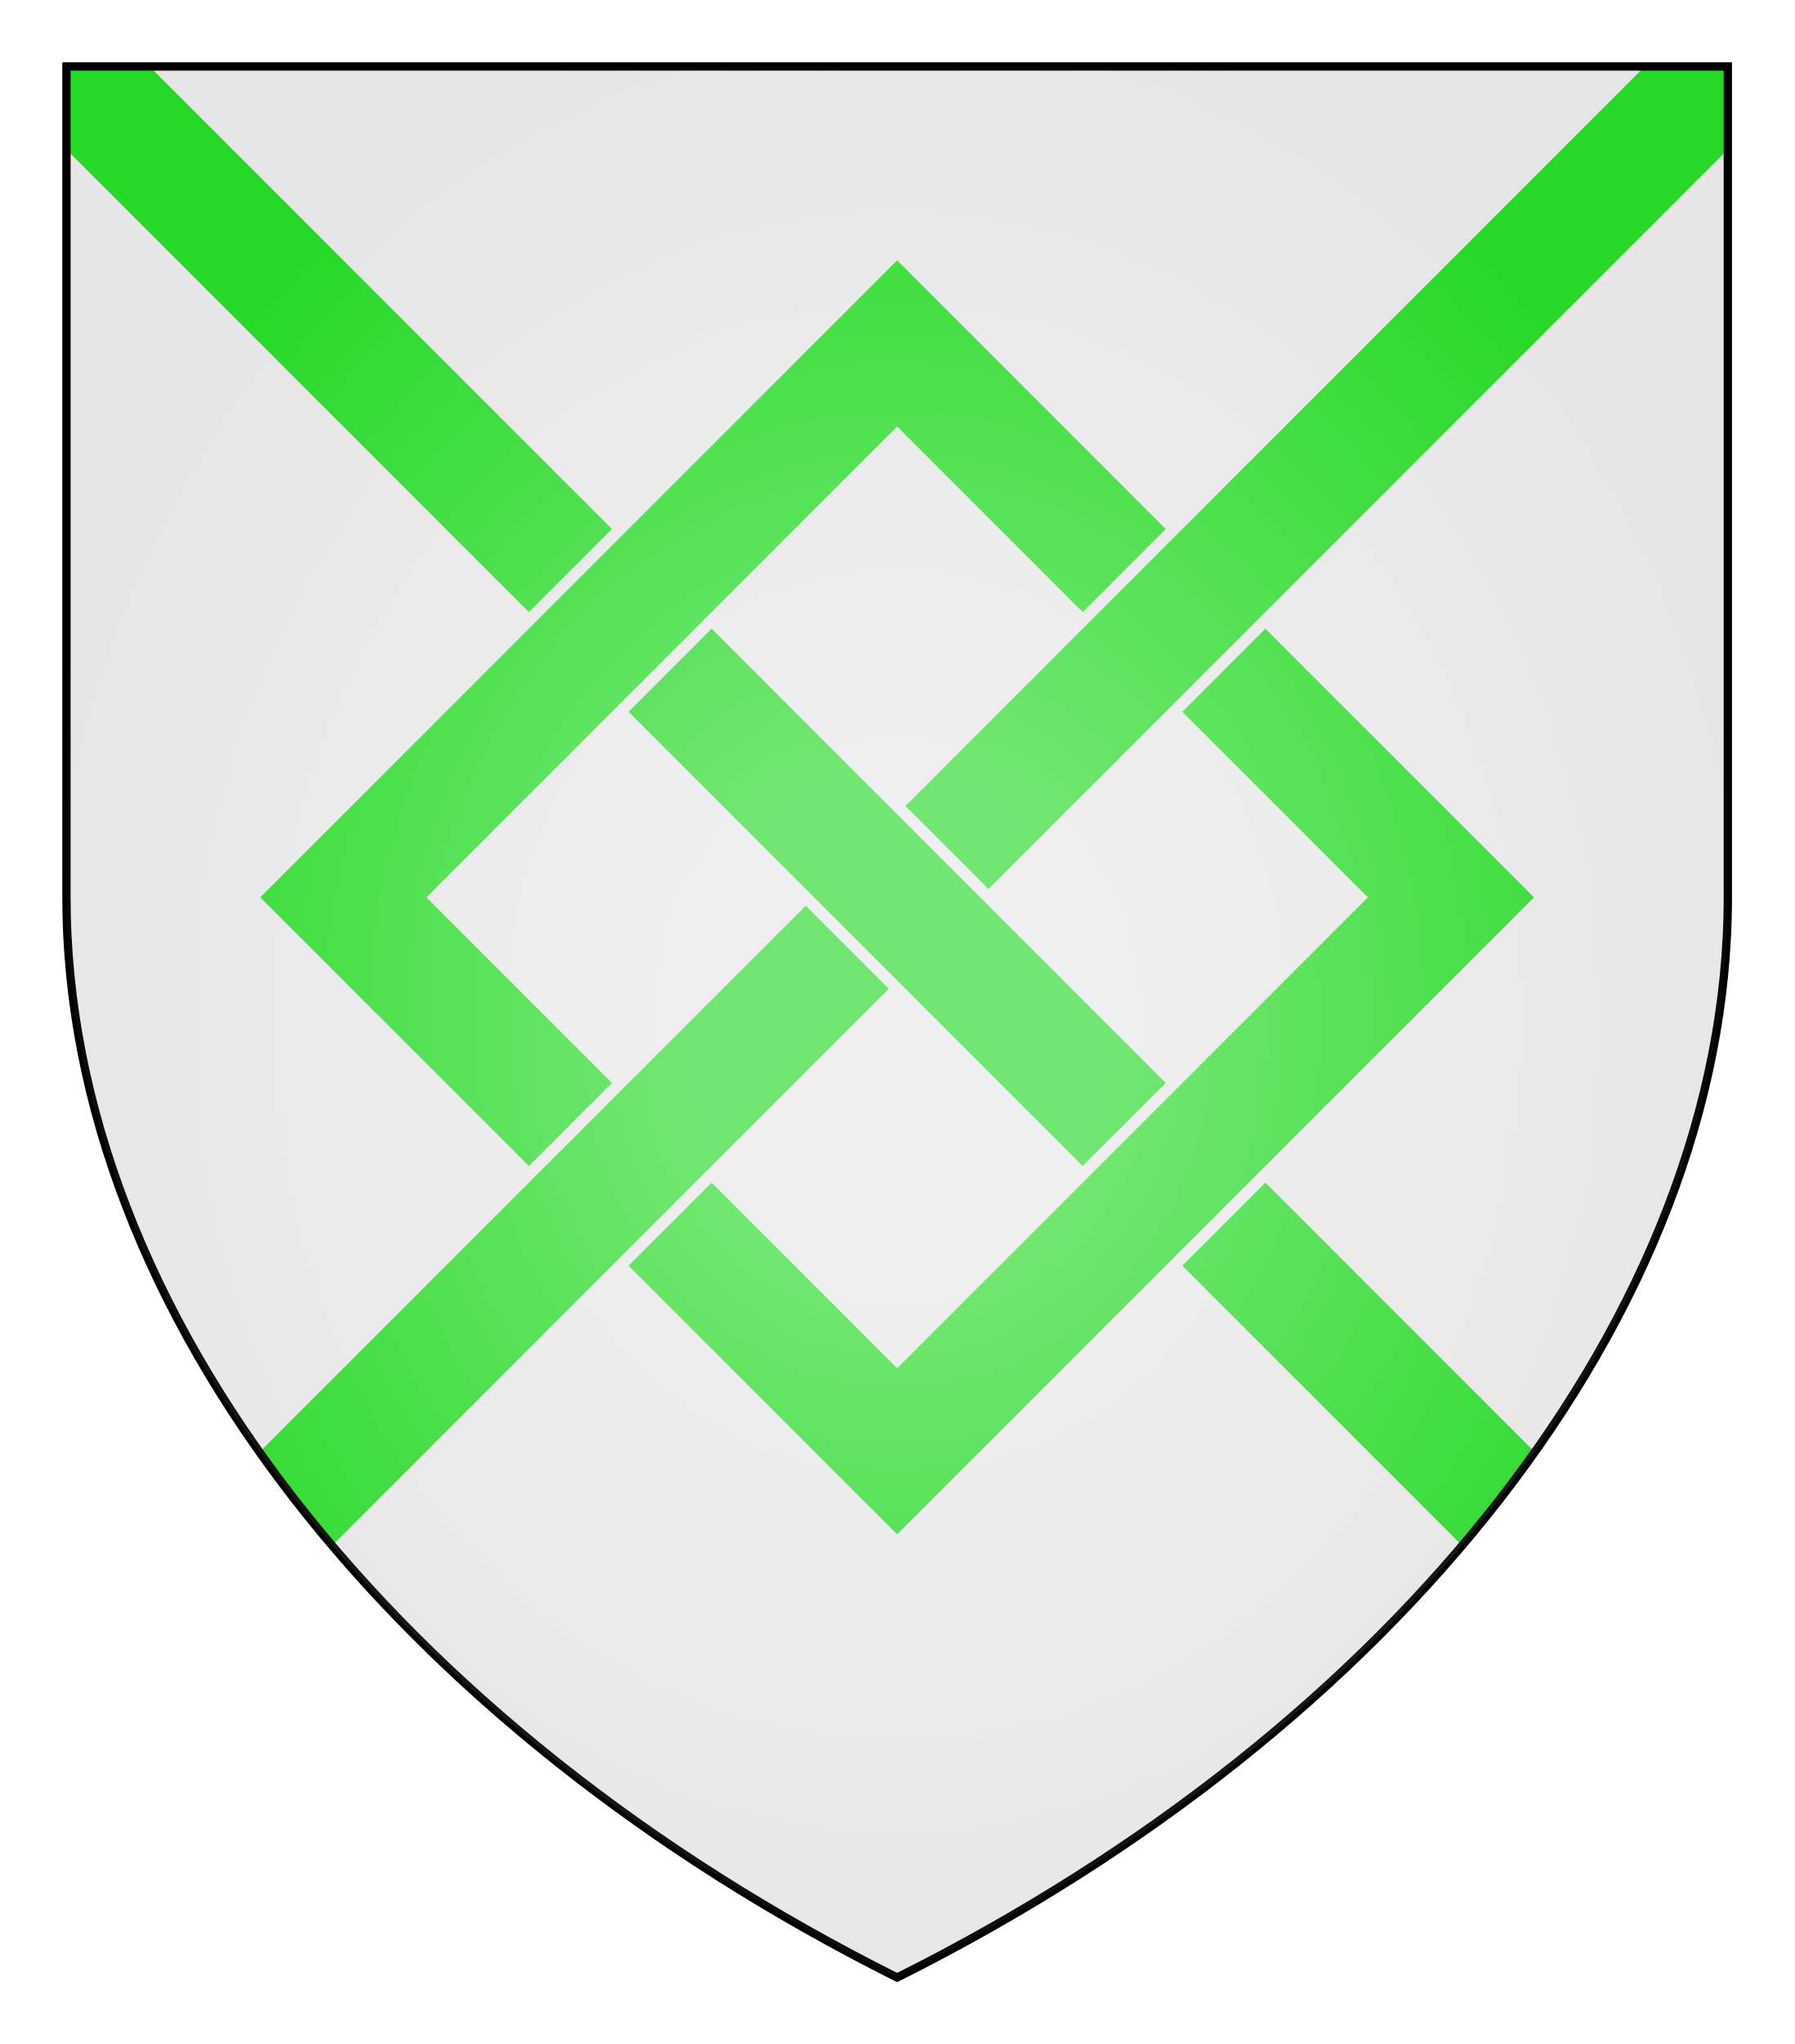
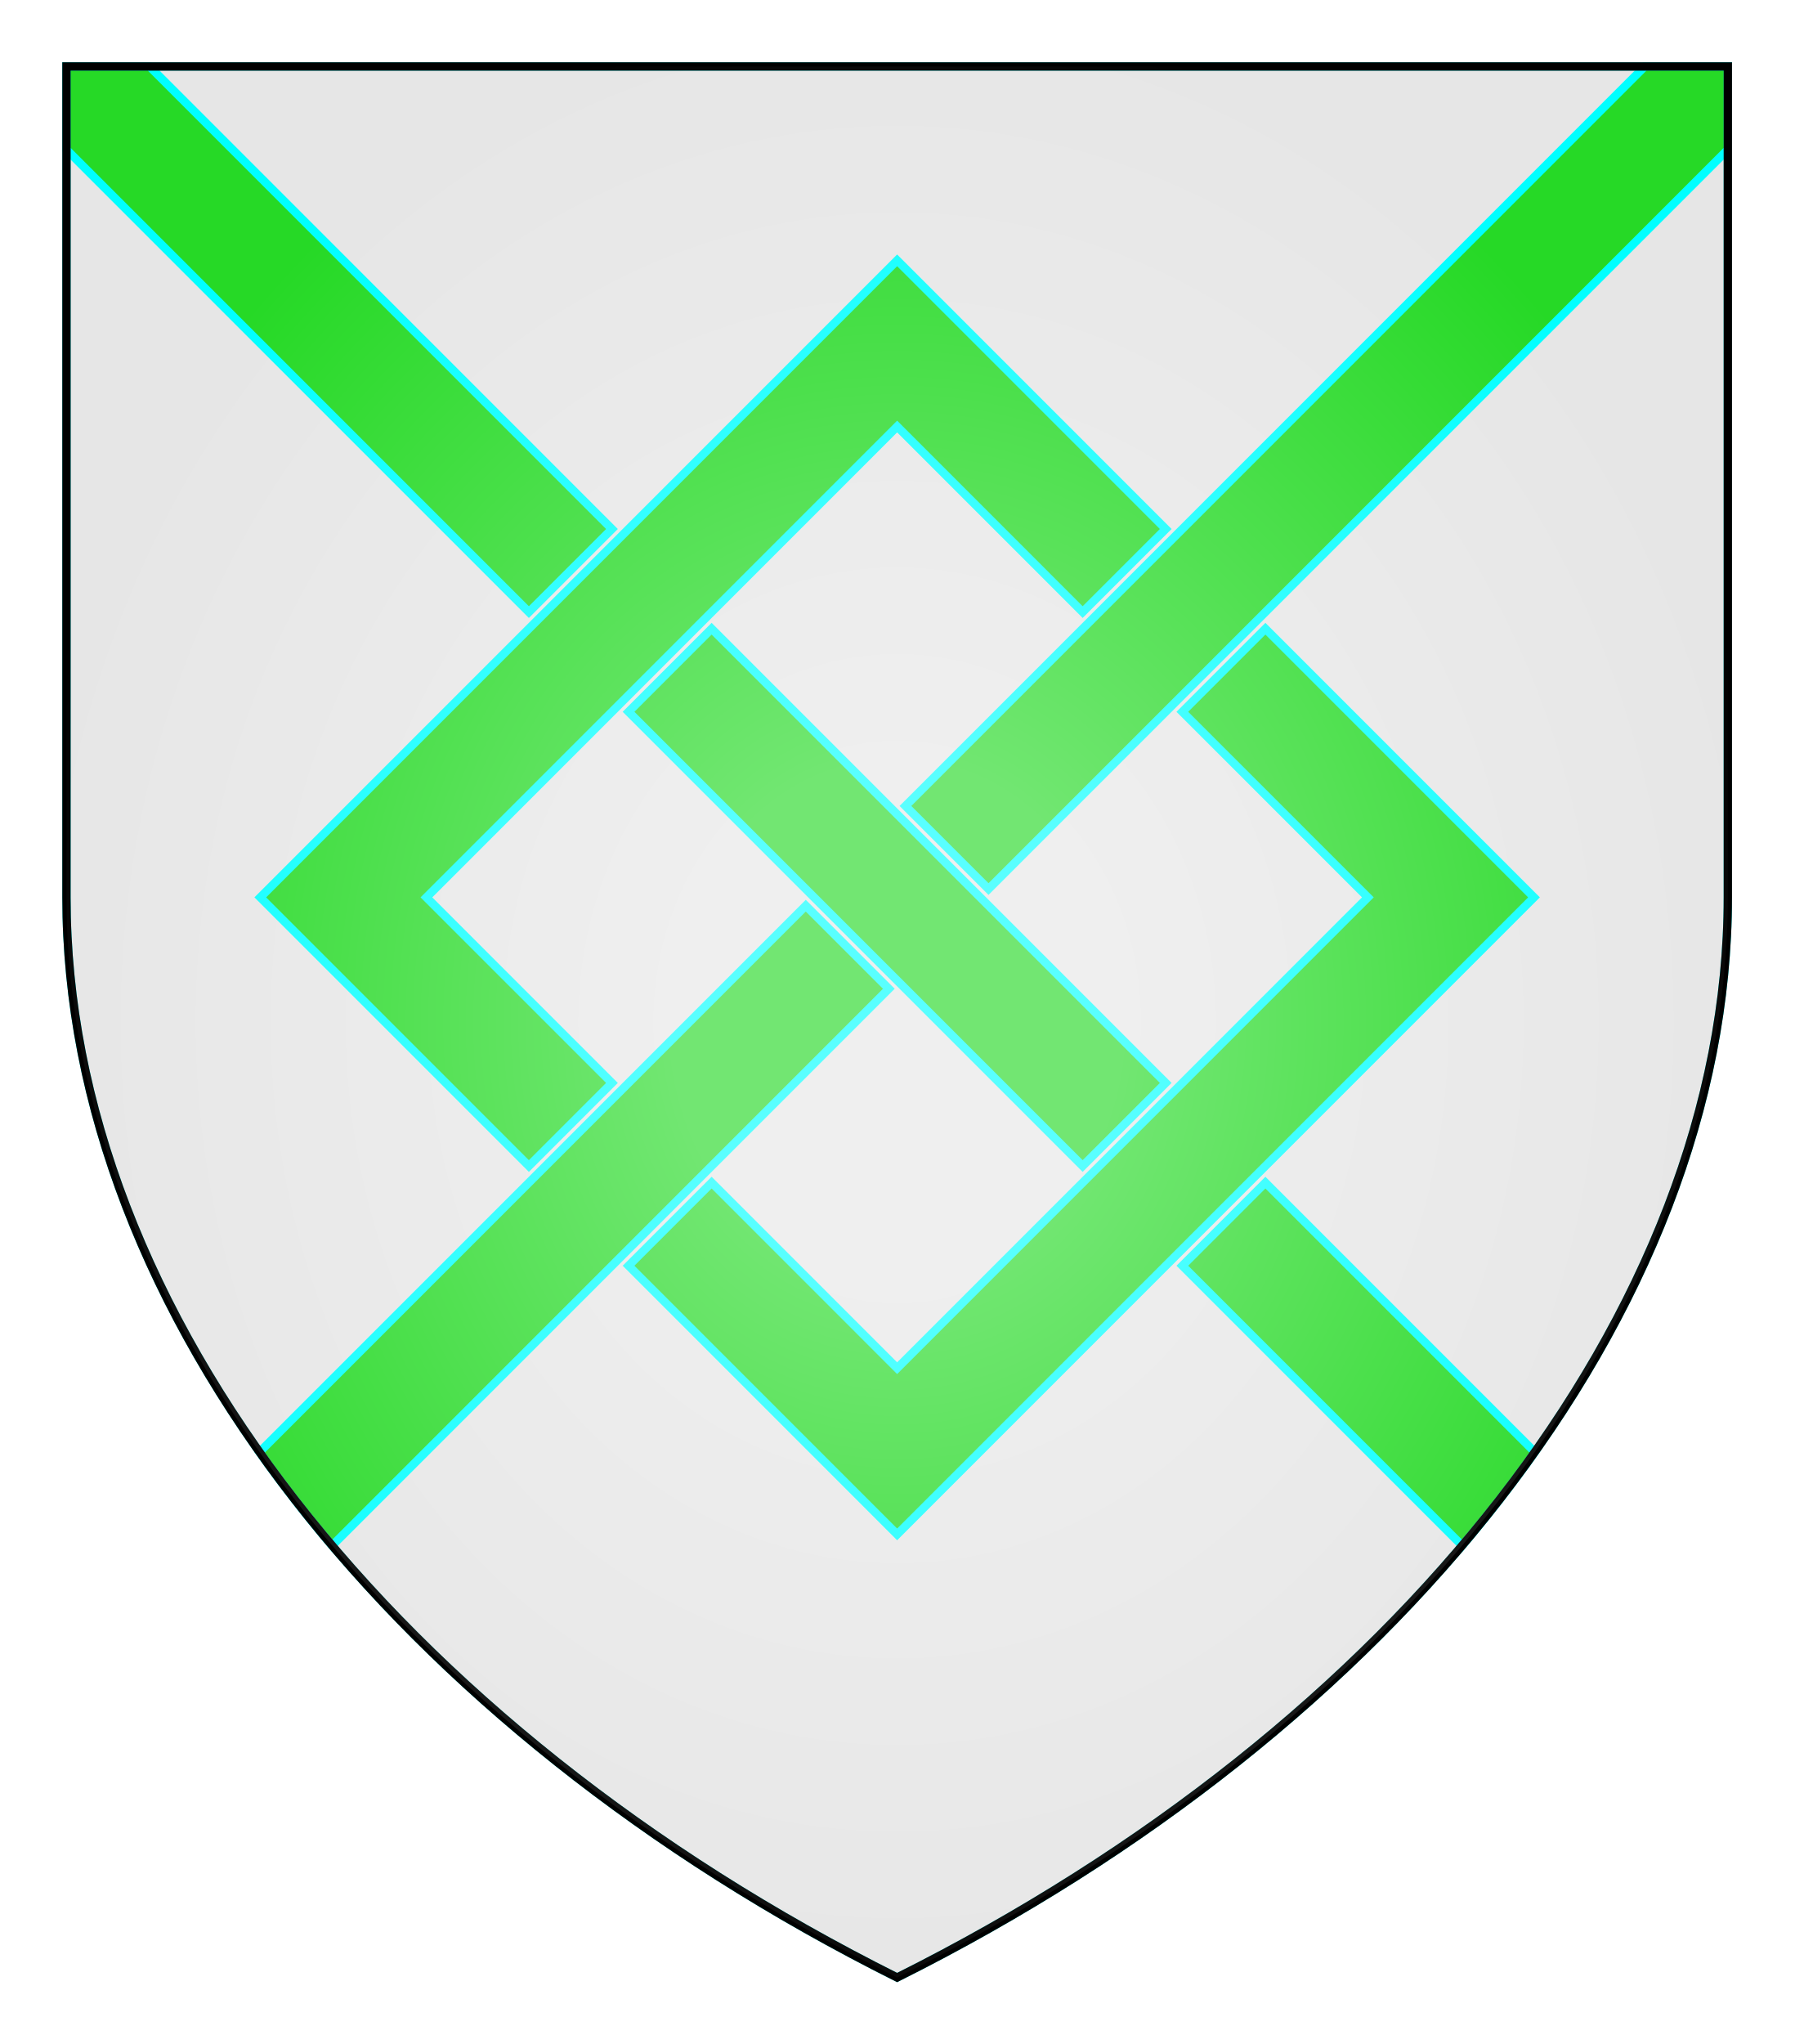
<svg xmlns="http://www.w3.org/2000/svg" height="246.0" width="216.0">
  <defs>
    <clipPath id="contour">
      <path d="M 8.0,8.0 L 208.0,8.0 L 208.0,108.0 C 208.0,158.0 168.0,208.0 108.0,238.0 C 48.0,208.0 8.0,158.0 8.0,108.0 L 8.0,8.0 Z" />
    </clipPath>
    <radialGradient id="lighting">
      <stop offset="25%" stop-color="white" stop-opacity="35%" />
      <stop offset="100%" stop-color="white" stop-opacity="0%" />
    </radialGradient>
  </defs>
  <g transform="translate(8.0,8.0)">
-     <path d="M 0.0,0.0 L 200.0,0.0 L 200.0,100.0 C 200.0,150.0 160.0,200.0 100.0,230.0 C 40.0,200.0 0.0,150.0 0.0,100.0 L 0.0,0.0 Z" style="fill: rgb(230, 230, 230); stroke-width: 1px; stroke: none;" />
-     <path d="M 0.0,0.0 L 0.0,10.0 L 55.667,65.667 L 65.667,55.667 L 10.0,0.0 L 0.0,0.0 Z" style="fill: rgb(38, 217, 38); stroke-width: 1px; stroke: none;" />
-     <path d="M 77.667,67.667 L 67.667,77.667 L 122.333,132.333 L 132.333,122.333 L 77.667,67.667 L 77.667,67.667 Z" style="fill: rgb(38, 217, 38); stroke-width: 1px; stroke: none;" />
-     <path d="M 144.333,134.333 L 134.333,144.333 L 168.017,178.017 L 168.017,178.017 C 171.138,174.336 174.057,170.581 176.762,166.762 L 176.762,166.762 L 144.333,134.333 L 144.333,134.333 Z" style="fill: rgb(38, 217, 38); stroke-width: 1px; stroke: none;" />
-     <path d="M 190.0,0.0 L 101.0,89.0 L 111.0,99.0 L 200.0,10.0 L 200.0,0.0 L 190.0,0.0 Z" style="fill: rgb(38, 217, 38); stroke-width: 1px; stroke: none;" />
-     <path d="M 89.0,101.0 L 23.238,166.762 L 23.238,166.762 C 25.943,170.581 28.862,174.336 31.983,178.017 L 31.983,178.017 L 99.0,111.0 L 89.0,101.0 L 89.0,101.0 Z" style="fill: rgb(38, 217, 38); stroke-width: 1px; stroke: none;" />
-     <path d="M 100.0,23.333 L 23.333,100.0 L 55.667,132.333 L 65.667,122.333 L 43.333,100.0 L 100.0,43.333 L 122.333,65.667 L 132.333,55.667 L 100.0,23.333 L 100.0,23.333 Z" style="fill: rgb(38, 217, 38); stroke-width: 1px; stroke: none;" />
-     <path d="M 144.333,67.667 L 134.333,77.667 L 156.667,100.0 L 100.0,156.667 L 77.667,134.333 L 67.667,144.333 L 100.0,176.667 L 176.667,100.0 L 144.333,67.667 L 144.333,67.667 Z" style="fill: rgb(38, 217, 38); stroke-width: 1px; stroke: none;" />
+     <path d="M 0.0,0.0 L 200.0,0.0 L 200.0,100.0 C 200.0,150.0 160.0,200.0 100.0,230.0 C 40.0,200.0 0.0,150.0 0.0,100.0 L 0.0,0.0 Z" style="fill: rgb(230, 230, 230); stroke-width: 1px; stroke: rgb(0, 255, 255);" />
+     <path d="M 0.0,0.0 L 0.0,10.0 L 55.667,65.667 L 65.667,55.667 L 10.0,0.0 L 0.0,0.0 Z" style="fill: rgb(38, 217, 38); stroke-width: 1px; stroke: rgb(0, 255, 255);" />
+     <path d="M 77.667,67.667 L 67.667,77.667 L 122.333,132.333 L 132.333,122.333 L 77.667,67.667 L 77.667,67.667 Z" style="fill: rgb(38, 217, 38); stroke-width: 1px; stroke: rgb(0, 255, 255);" />
+     <path d="M 144.333,134.333 L 134.333,144.333 L 168.017,178.017 L 168.017,178.017 C 171.138,174.336 174.057,170.581 176.762,166.762 L 176.762,166.762 L 144.333,134.333 L 144.333,134.333 Z" style="fill: rgb(38, 217, 38); stroke-width: 1px; stroke: rgb(0, 255, 255);" />
+     <path d="M 190.0,0.0 L 101.0,89.0 L 111.0,99.0 L 200.0,10.0 L 200.0,0.0 L 190.0,0.0 Z" style="fill: rgb(38, 217, 38); stroke-width: 1px; stroke: rgb(0, 255, 255);" />
+     <path d="M 89.0,101.0 L 23.238,166.762 L 23.238,166.762 C 25.943,170.581 28.862,174.336 31.983,178.017 L 31.983,178.017 L 99.0,111.0 L 89.0,101.0 L 89.0,101.0 Z" style="fill: rgb(38, 217, 38); stroke-width: 1px; stroke: rgb(0, 255, 255);" />
+     <path d="M 100.0,23.333 L 23.333,100.0 L 55.667,132.333 L 65.667,122.333 L 43.333,100.0 L 100.0,43.333 L 122.333,65.667 L 132.333,55.667 L 100.0,23.333 L 100.0,23.333 Z" style="fill: rgb(38, 217, 38); stroke-width: 1px; stroke: rgb(0, 255, 255);" />
+     <path d="M 144.333,67.667 L 134.333,77.667 L 156.667,100.0 L 100.0,156.667 L 77.667,134.333 L 67.667,144.333 L 100.0,176.667 L 176.667,100.0 L 144.333,67.667 L 144.333,67.667 Z" style="fill: rgb(38, 217, 38); stroke-width: 1px; stroke: rgb(0, 255, 255);" />
    <path d="M 0.0,0.0 L 200.0,0.0 L 200.0,100.0 C 200.0,150.0 160.0,200.0 100.0,230.0 C 40.0,200.0 0.0,150.0 0.0,100.0 L 0.0,0.0 Z" style="fill: none; stroke-width: 1px; stroke: rgb(0, 0, 0);" />
  </g>
  <rect clip-path="url(#contour)" fill="url(#lighting)" height="246.0" width="216.0" x="0.0" y="0.0" />
</svg>
